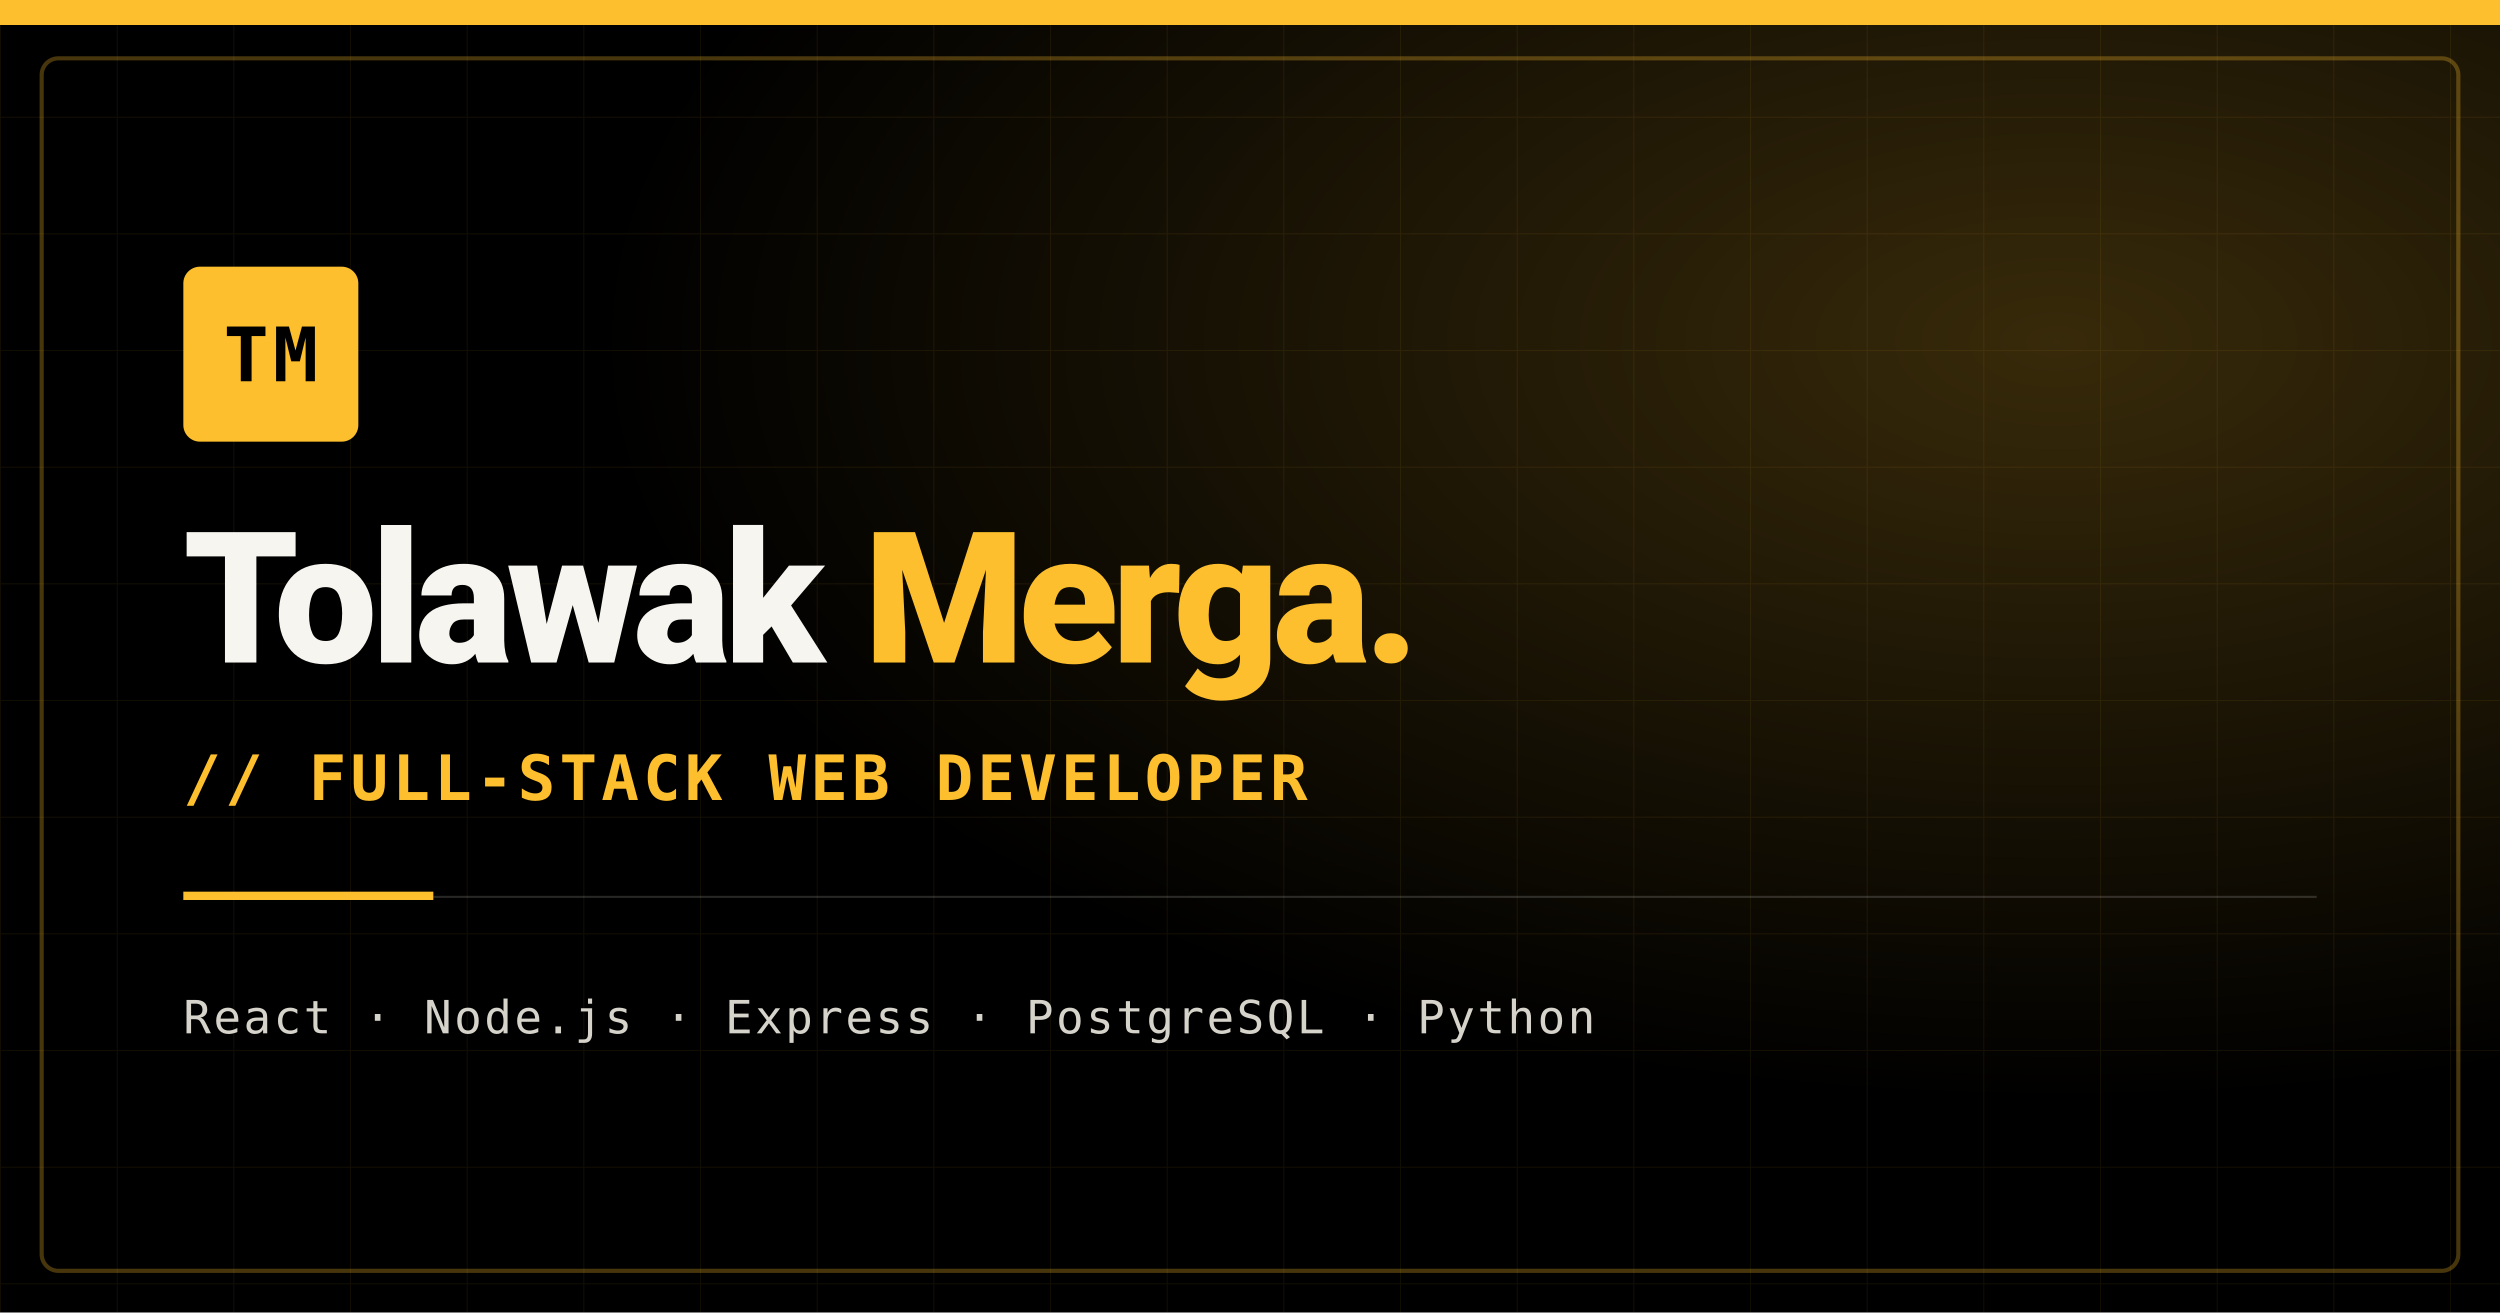
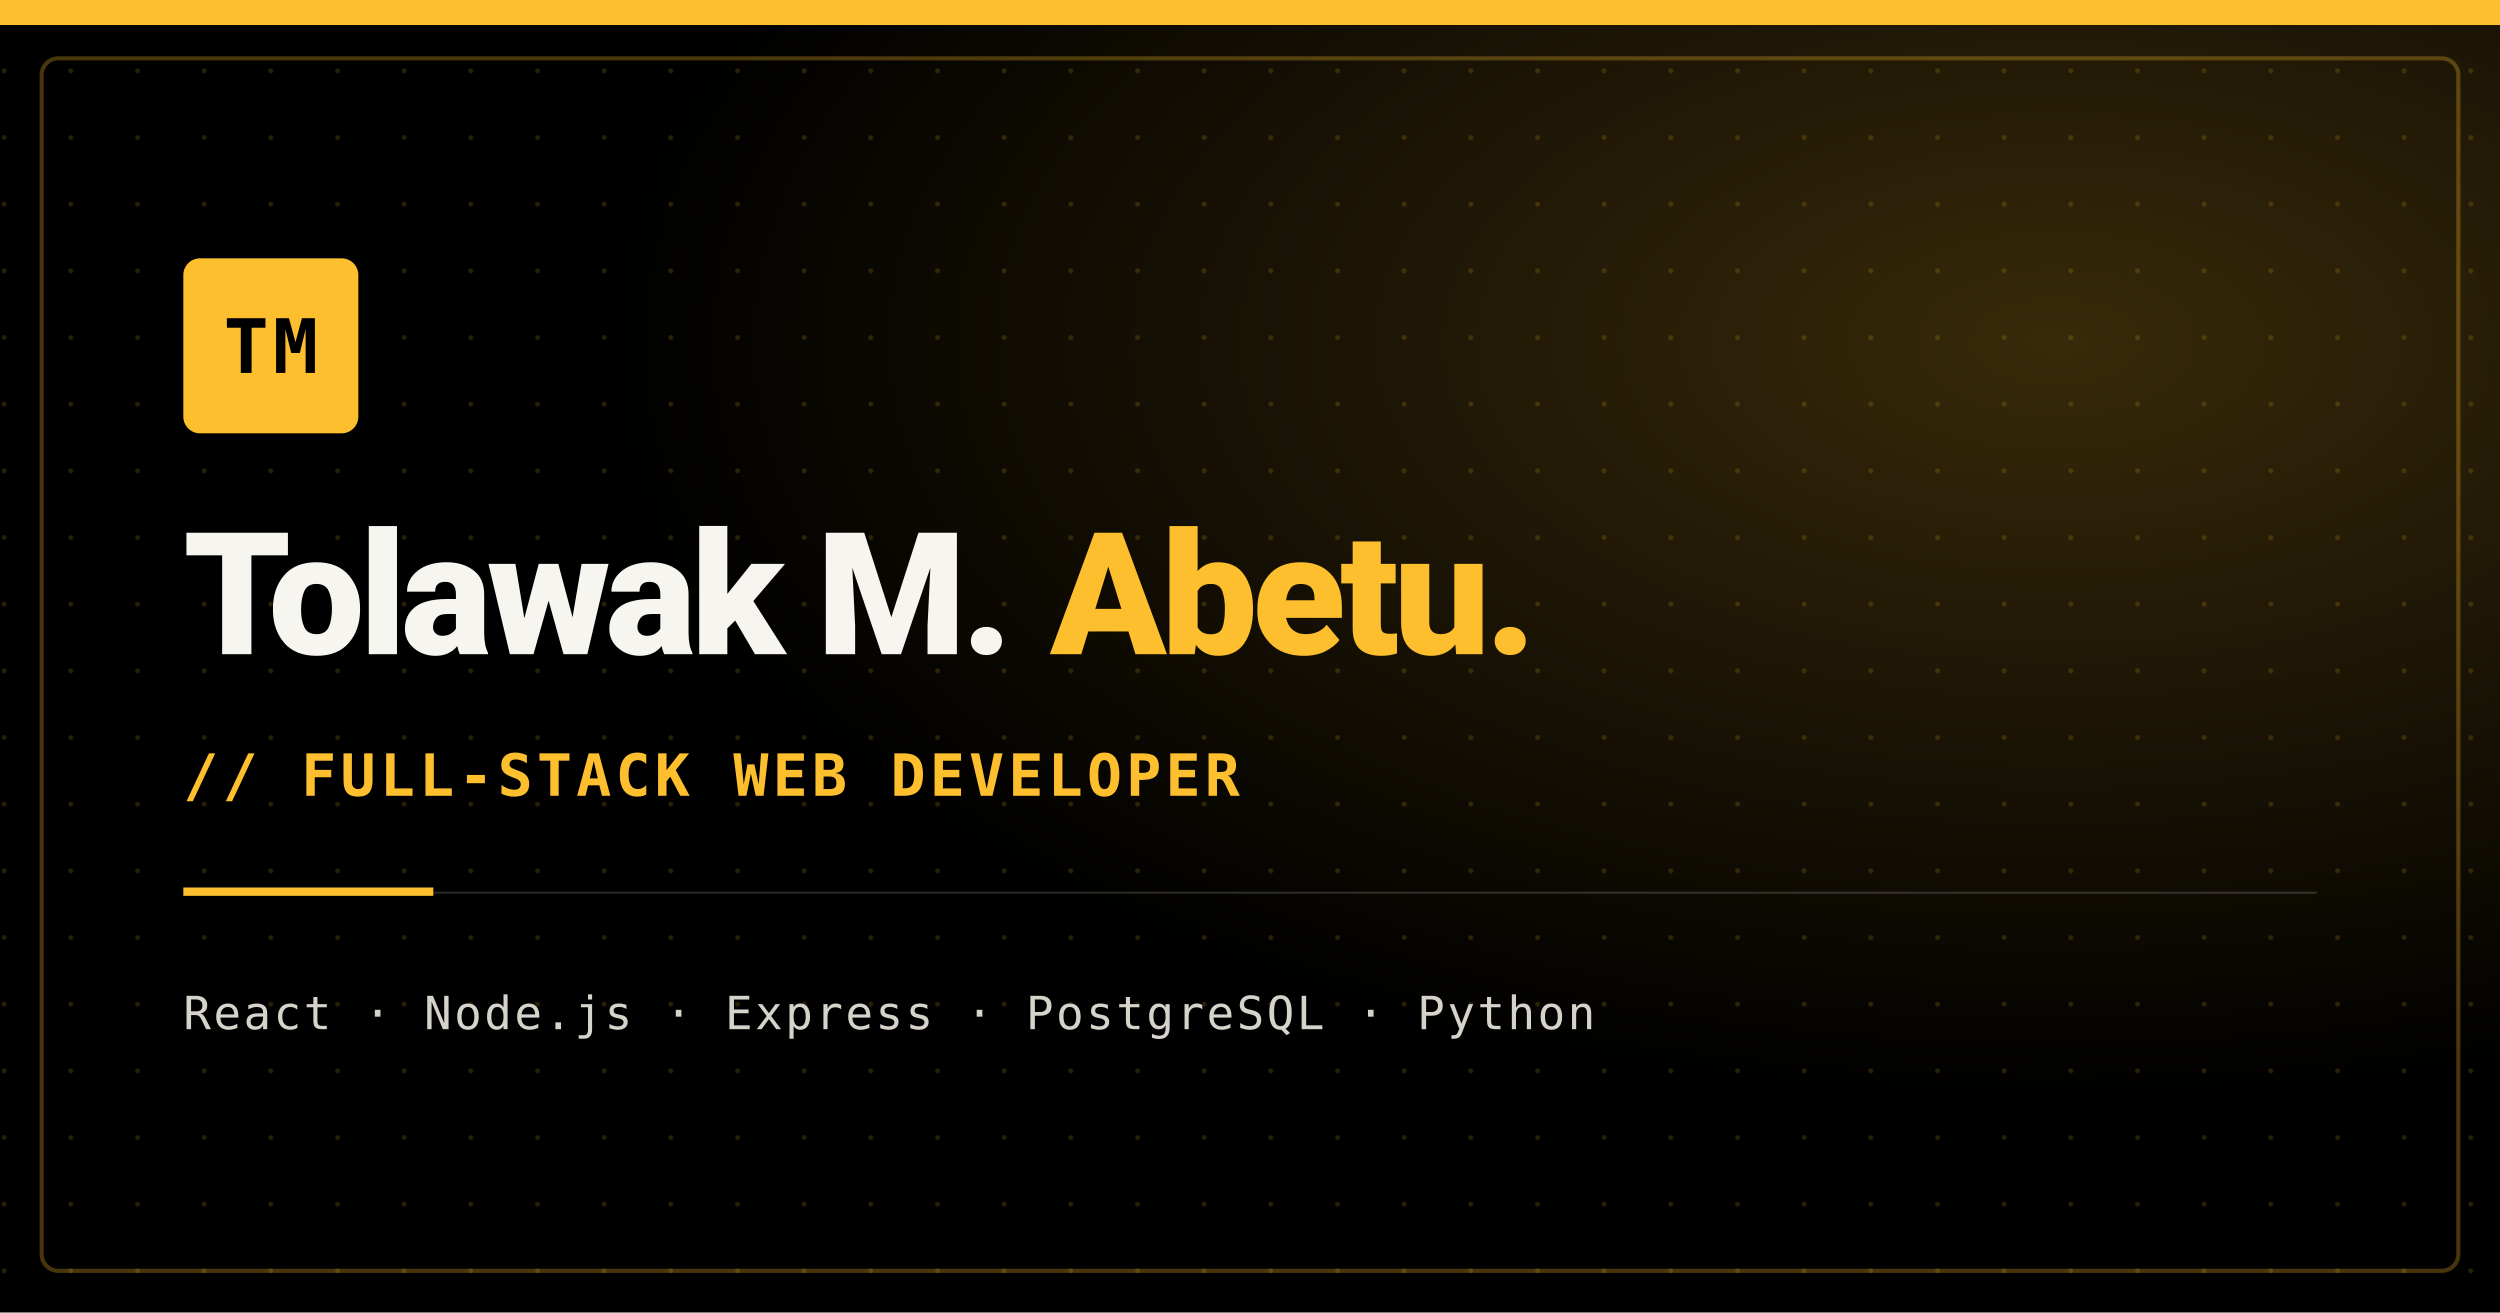
- <svg xmlns="http://www.w3.org/2000/svg" viewBox="0 0 1200 630" width="1200" height="630" role="img" aria-label="Tolawak Merga - Full-Stack Web Developer">
+ <svg xmlns="http://www.w3.org/2000/svg" viewBox="0 0 1200 630" width="1200" height="630" role="img" aria-label="Tolawak M. Abetu - Full-Stack Web Developer">
  <defs>
    <radialGradient id="glow" cx="82%" cy="26%" r="58%">
      <stop offset="0%" stop-color="#FDBF2D" stop-opacity="0.22" />
      <stop offset="100%" stop-color="#FDBF2D" stop-opacity="0" />
    </radialGradient>
-     <pattern id="grid" width="56" height="56" patternUnits="userSpaceOnUse">
-       <path d="M56 0H0V56" fill="none" stroke="#FDBF2D" stroke-opacity="0.07" stroke-width="1" />
+     <pattern id="grid" width="32" height="32" patternUnits="userSpaceOnUse">
+       <circle cx="2" cy="2" r="1.2" fill="#FDBF2D" fill-opacity="0.16" />
    </pattern>
  </defs>
  <rect width="1200" height="630" fill="#000000" />
  <rect width="1200" height="630" fill="url(#glow)" />
  <rect width="1200" height="630" fill="url(#grid)" />
  <rect x="0" y="0" width="1200" height="12" fill="#FDBF2D" />
  <g>
-     <rect x="88" y="128" width="84" height="84" rx="8" fill="#FDBF2D" />
-     <text x="130" y="183" text-anchor="middle" font-family="ui-monospace, SFMono-Regular, Menlo, Consolas, monospace" font-size="36" font-weight="800" fill="#000000" letter-spacing="2">TM</text>
+     <rect x="88" y="124" width="84" height="84" rx="8" fill="#FDBF2D" />
+     <text x="130" y="179" text-anchor="middle" font-family="ui-monospace, SFMono-Regular, Menlo, Consolas, monospace" font-size="36" font-weight="800" fill="#000000" letter-spacing="2">TM</text>
  </g>
-   <text x="88" y="318" font-family="system-ui, -apple-system, 'Segoe UI', Roboto, Helvetica, Arial, sans-serif" font-size="88" font-weight="800" fill="#F7F5F0" letter-spacing="-3">Tolawak <tspan fill="#FDBF2D">Merga.</tspan>
+   <text x="88" y="314" font-family="system-ui, -apple-system, 'Segoe UI', Roboto, Helvetica, Arial, sans-serif" font-size="82" font-weight="800" fill="#F7F5F0" letter-spacing="-2.5">Tolawak M. <tspan fill="#FDBF2D">Abetu.</tspan>
  </text>
-   <text x="88" y="384" font-family="ui-monospace, SFMono-Regular, Menlo, Consolas, monospace" font-size="30" font-weight="600" fill="#FDBF2D" letter-spacing="2">// FULL-STACK WEB DEVELOPER</text>
-   <rect x="88" y="428" width="120" height="4" fill="#FDBF2D" />
-   <rect x="208" y="430" width="904" height="1" fill="#F7F5F0" fill-opacity="0.16" />
-   <text x="88" y="496" font-family="ui-monospace, SFMono-Regular, Menlo, Consolas, monospace" font-size="22" fill="#D6D3CB" letter-spacing="1.2">React · Node.js · Express · PostgreSQL · Python</text>
+   <text x="88" y="382" font-family="ui-monospace, SFMono-Regular, Menlo, Consolas, monospace" font-size="28" font-weight="600" fill="#FDBF2D" letter-spacing="2">// FULL-STACK WEB DEVELOPER</text>
+   <rect x="88" y="426" width="120" height="4" fill="#FDBF2D" />
+   <rect x="208" y="428" width="904" height="1" fill="#F7F5F0" fill-opacity="0.16" />
+   <text x="88" y="494" font-family="ui-monospace, SFMono-Regular, Menlo, Consolas, monospace" font-size="22" fill="#D6D3CB" letter-spacing="1.2">React · Node.js · Express · PostgreSQL · Python</text>
  <rect x="20" y="28" width="1160" height="582" rx="8" fill="none" stroke="#FDBF2D" stroke-opacity="0.28" stroke-width="2" />
</svg>
